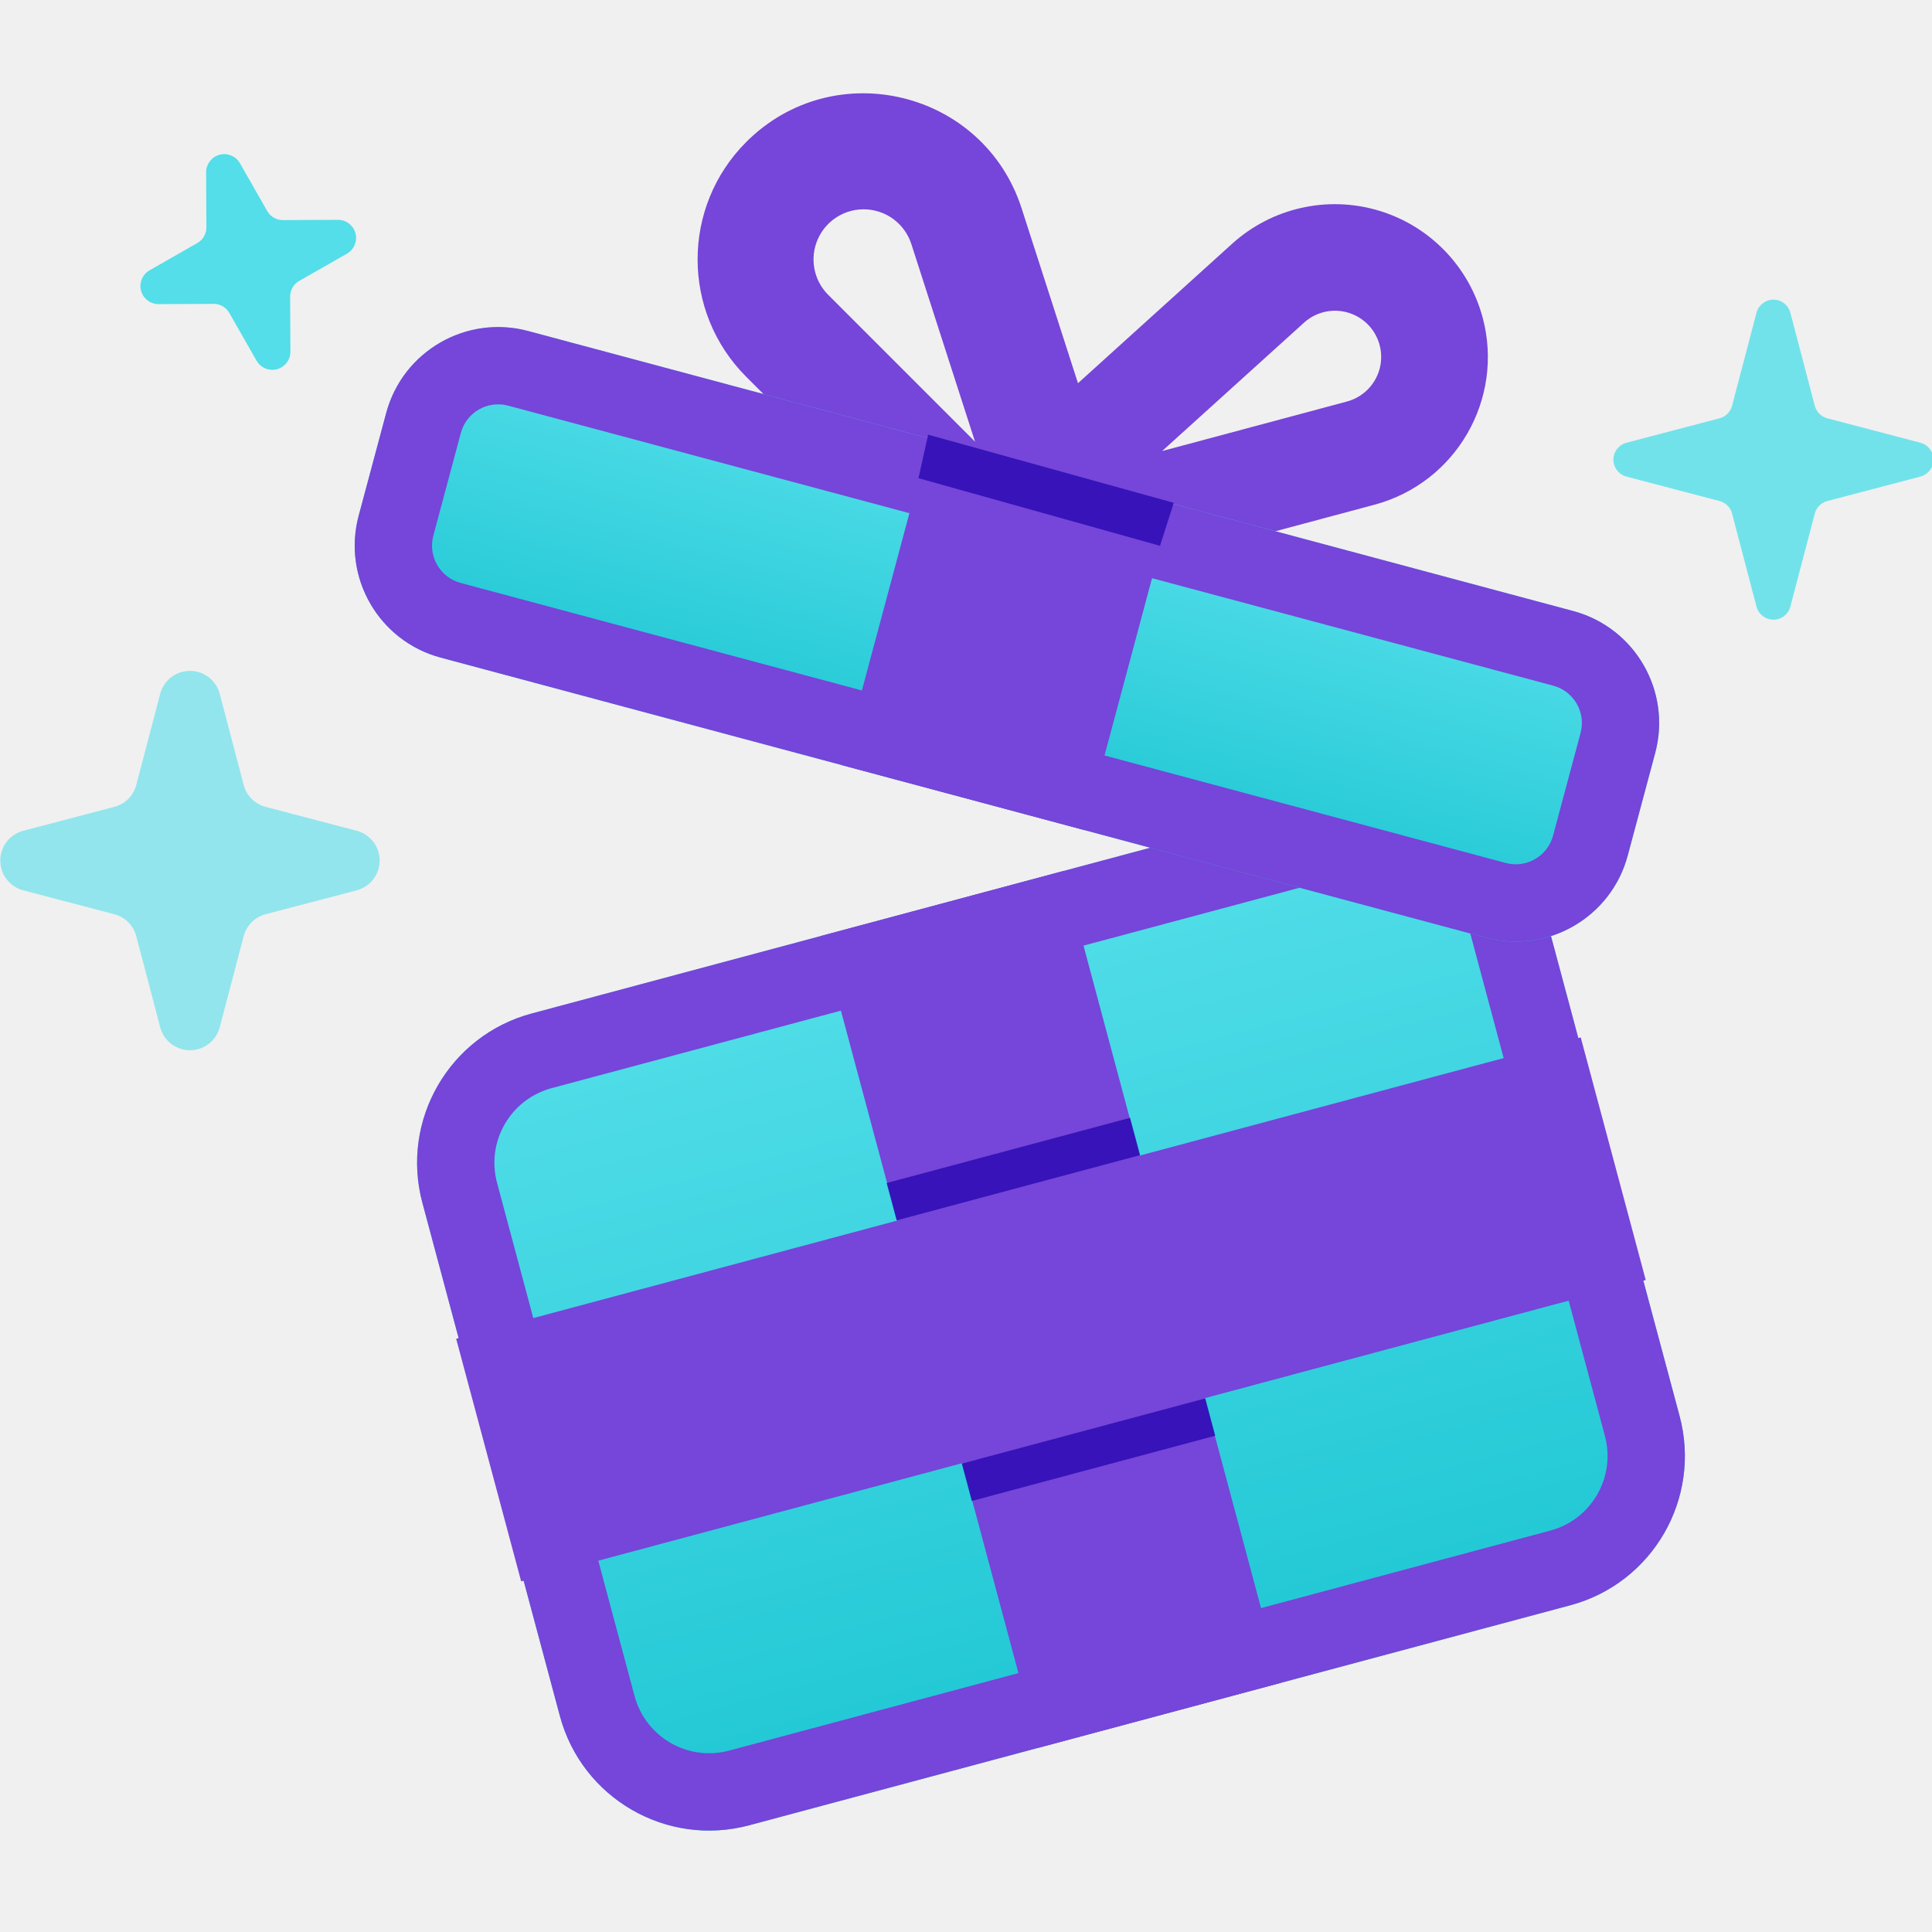
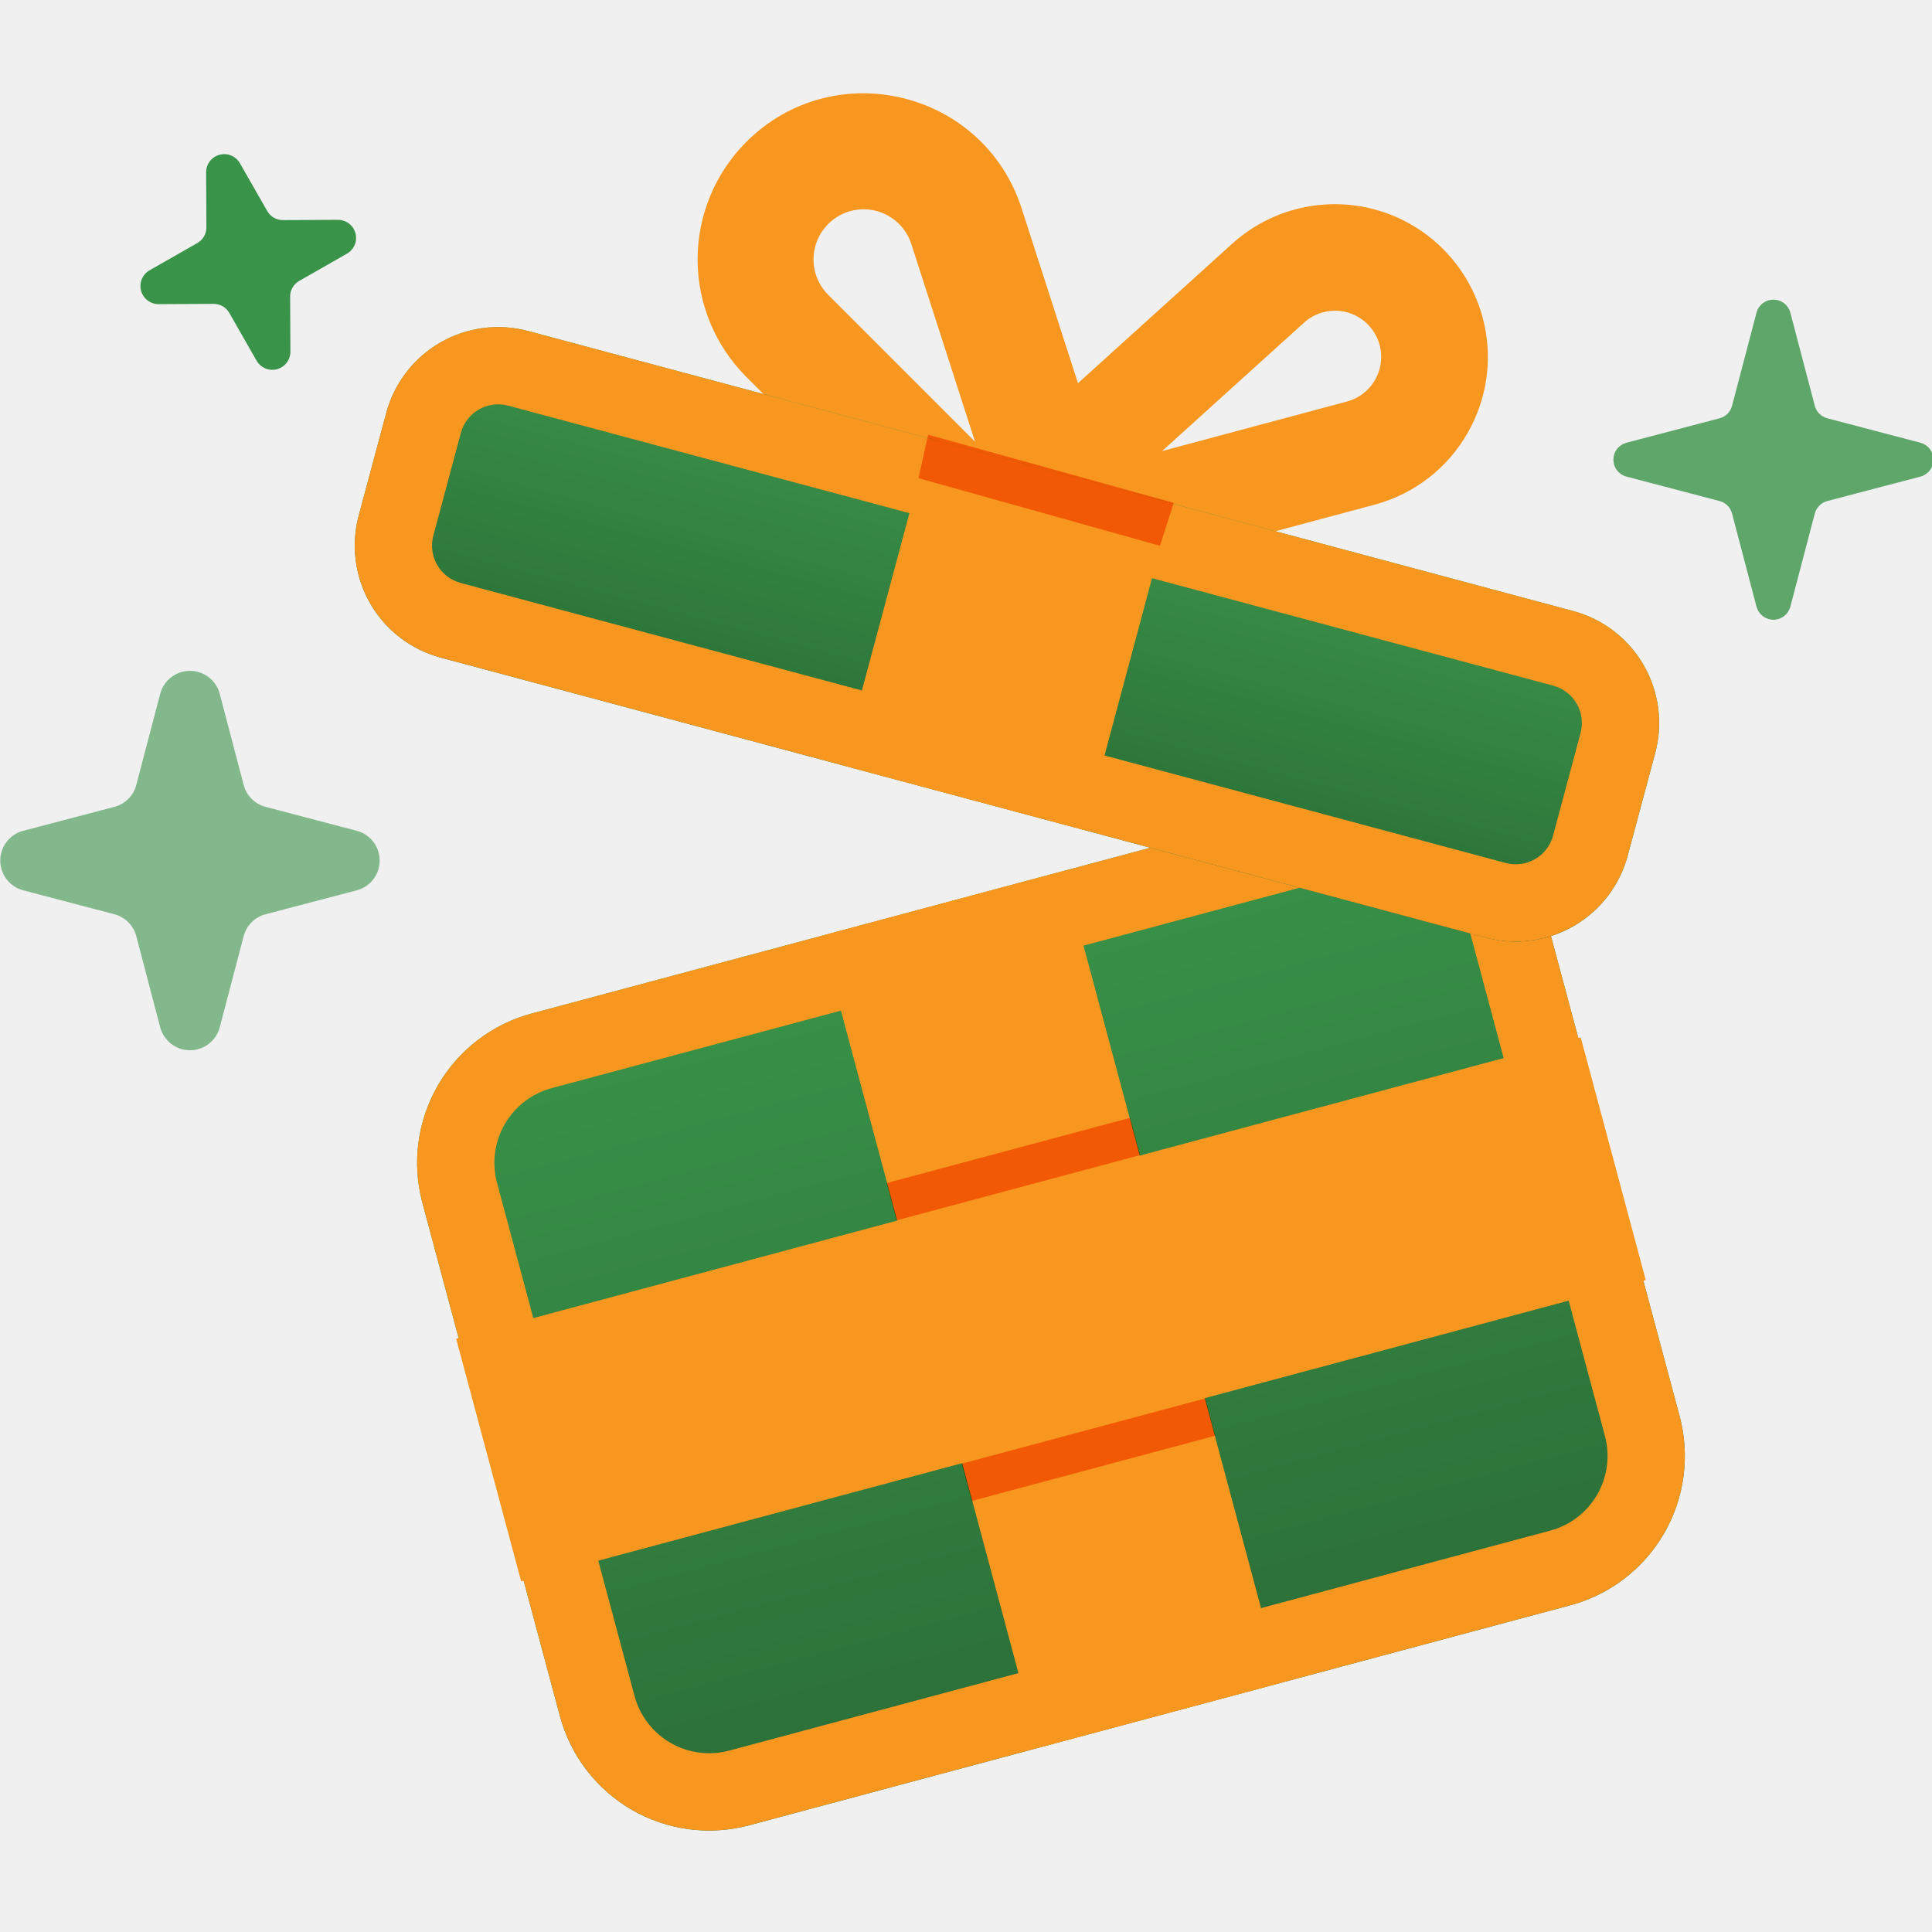
- <svg xmlns="http://www.w3.org/2000/svg" width="64" height="64" fill="none">
-   <style>.B{fill-rule:evenodd}.C{fill:#7645d9}</style>
-   <g clip-path="url(#C)">
-     <g class="B C">
-       <path d="M43.194 10.691a1.53 1.53 0 1 1 1.421 2.611l-6.119 1.64 4.698-4.25zm5.919-.177a5.07 5.07 0 0 0-8.291-2.445l-9.802 8.868c-1.46 1.321-.158 3.712 1.744 3.203l12.768-3.421c2.702-.724 4.306-3.502 3.582-6.204z" />
-       <path d="M30.189 8.084a1.66 1.66 0 1 0-2.754 1.683l4.864 4.864-2.11-6.547zm-5.469-3.38c2.908-2.908 7.862-1.712 9.124 2.202l4.403 13.66c.656 2.035-1.867 3.577-3.378 2.065L24.72 12.482a5.5 5.5 0 0 1 0-7.778z" />
+ <svg xmlns="http://www.w3.org/2000/svg" width="64" height="64" viewBox="0 0 64 64" fill="none">
+   <g clip-path="url(#clip0)">
+     <path fill-rule="evenodd" clip-rule="evenodd" d="M43.194 10.691C43.365 10.535 43.57 10.42 43.793 10.355C44.015 10.29 44.249 10.276 44.478 10.314C44.706 10.353 44.923 10.443 45.112 10.578C45.301 10.712 45.456 10.888 45.567 11.091C45.678 11.295 45.741 11.521 45.752 11.753C45.762 11.984 45.72 12.215 45.628 12.428C45.537 12.641 45.398 12.83 45.222 12.982C45.047 13.133 44.839 13.243 44.615 13.302L38.496 14.942L43.194 10.692V10.691ZM49.113 10.514C48.887 9.677 48.45 8.911 47.844 8.291C47.239 7.671 46.484 7.216 45.652 6.971C44.82 6.725 43.939 6.698 43.094 6.89C42.248 7.082 41.466 7.488 40.822 8.069L31.02 16.937C29.56 18.258 30.862 20.649 32.764 20.14L45.532 16.719C48.234 15.995 49.838 13.217 49.114 10.515L49.113 10.514Z" fill="#F89720" />
+     <path fill-rule="evenodd" clip-rule="evenodd" d="M30.189 8.084C30.112 7.845 29.982 7.627 29.808 7.445C29.634 7.264 29.422 7.124 29.186 7.037C28.951 6.95 28.699 6.917 28.449 6.941C28.199 6.965 27.958 7.046 27.744 7.177C27.529 7.308 27.348 7.486 27.212 7.697C27.076 7.908 26.991 8.148 26.961 8.397C26.931 8.646 26.958 8.899 27.04 9.137C27.123 9.374 27.258 9.589 27.435 9.767L32.299 14.631L30.189 8.084ZM24.72 4.704C27.628 1.796 32.582 2.992 33.844 6.906L38.247 20.566C38.903 22.601 36.38 24.143 34.869 22.631L24.72 12.482C23.689 11.45 23.109 10.052 23.109 8.593C23.109 7.134 23.689 5.735 24.72 4.704V4.704Z" fill="#F89720" />
+     <path opacity="0.6" d="M7.276 34.043C7.217 34.258 7.088 34.447 6.911 34.583C6.733 34.718 6.516 34.791 6.293 34.791C6.07 34.791 5.853 34.718 5.676 34.583C5.498 34.447 5.37 34.258 5.31 34.043L4.514 31.011C4.421 30.656 4.144 30.379 3.789 30.286L0.757 29.49C0.542 29.43 0.353 29.302 0.217 29.125C0.082 28.947 0.009 28.73 0.009 28.507C0.009 28.284 0.082 28.067 0.217 27.889C0.353 27.712 0.542 27.583 0.757 27.524L3.789 26.728C4.144 26.635 4.421 26.358 4.514 26.003L5.31 22.971C5.37 22.756 5.498 22.566 5.676 22.431C5.853 22.296 6.07 22.223 6.293 22.223C6.516 22.223 6.733 22.296 6.911 22.431C7.088 22.566 7.217 22.756 7.276 22.971L8.072 26.003C8.165 26.358 8.442 26.635 8.797 26.728L11.829 27.524C12.044 27.583 12.234 27.712 12.369 27.889C12.504 28.067 12.577 28.284 12.577 28.507C12.577 28.73 12.504 28.947 12.369 29.125C12.234 29.302 12.044 29.43 11.829 29.49L8.797 30.286C8.442 30.379 8.165 30.656 8.072 31.011L7.276 34.043V34.043Z" fill="#399349" />
+     <path d="M9.62 11.664C9.617 11.794 9.572 11.919 9.492 12.021C9.412 12.124 9.301 12.197 9.175 12.231C9.05 12.264 8.917 12.256 8.797 12.208C8.676 12.159 8.574 12.073 8.507 11.962L7.596 10.366C7.489 10.179 7.291 10.064 7.076 10.066L5.239 10.075C5.109 10.072 4.984 10.027 4.882 9.947C4.78 9.867 4.706 9.756 4.673 9.63C4.639 9.505 4.647 9.372 4.695 9.251C4.744 9.131 4.83 9.029 4.941 8.962L6.537 8.051C6.724 7.944 6.839 7.746 6.837 7.531L6.828 5.693C6.831 5.563 6.876 5.438 6.956 5.336C7.036 5.233 7.147 5.16 7.273 5.126C7.398 5.093 7.531 5.101 7.652 5.149C7.772 5.198 7.874 5.284 7.941 5.395L8.852 6.991C8.959 7.178 9.157 7.293 9.372 7.291L11.209 7.282C11.339 7.285 11.464 7.33 11.567 7.41C11.669 7.49 11.742 7.601 11.776 7.727C11.809 7.852 11.801 7.985 11.753 8.106C11.704 8.226 11.618 8.328 11.507 8.395L9.911 9.306C9.724 9.413 9.609 9.611 9.611 9.826L9.62 11.664V11.664Z" fill="#399349" />
+     <path opacity="0.8" d="M53.871 15.786C53.749 15.752 53.641 15.679 53.564 15.578C53.487 15.477 53.446 15.354 53.446 15.227C53.446 15.1 53.487 14.977 53.564 14.876C53.641 14.775 53.749 14.702 53.871 14.668L56.964 13.856C57.063 13.83 57.153 13.778 57.226 13.706C57.298 13.633 57.35 13.543 57.376 13.444L58.188 10.351C58.222 10.229 58.295 10.121 58.396 10.044C58.497 9.967 58.62 9.926 58.747 9.926C58.874 9.926 58.997 9.967 59.098 10.044C59.199 10.121 59.272 10.229 59.306 10.351L60.118 13.444C60.144 13.543 60.196 13.633 60.269 13.706C60.341 13.778 60.431 13.83 60.53 13.856L63.623 14.668C63.745 14.702 63.853 14.775 63.93 14.876C64.007 14.977 64.049 15.1 64.049 15.227C64.049 15.354 64.007 15.477 63.93 15.578C63.853 15.679 63.745 15.752 63.623 15.786L60.53 16.598C60.431 16.624 60.341 16.676 60.269 16.749C60.196 16.821 60.144 16.911 60.118 17.01L59.306 20.103C59.272 20.225 59.199 20.333 59.098 20.41C58.997 20.487 58.874 20.529 58.747 20.529C58.62 20.529 58.497 20.487 58.396 20.41C58.295 20.333 58.222 20.225 58.188 20.103L57.376 17.01C57.323 16.808 57.166 16.651 56.964 16.598L53.871 15.786V15.786Z" fill="#399349" />
+     <path d="M51.083 29.906C50.909 29.256 50.609 28.648 50.199 28.114C49.79 27.581 49.279 27.133 48.697 26.797C48.115 26.461 47.472 26.243 46.805 26.155C46.139 26.067 45.461 26.112 44.812 26.286L17.612 33.574C16.962 33.748 16.354 34.048 15.82 34.458C15.287 34.867 14.839 35.377 14.503 35.96C14.167 36.542 13.949 37.185 13.861 37.851C13.773 38.518 13.818 39.195 13.992 39.845L18.547 56.845C18.721 57.494 19.021 58.103 19.431 58.637C19.84 59.17 20.35 59.617 20.933 59.954C21.515 60.29 22.158 60.508 22.825 60.596C23.491 60.683 24.169 60.639 24.818 60.465L52.018 53.177C52.667 53.003 53.276 52.703 53.81 52.293C54.343 51.884 54.791 51.373 55.127 50.791C55.463 50.209 55.681 49.566 55.769 48.899C55.856 48.233 55.812 47.555 55.638 46.906L51.083 29.906V29.906Z" fill="url(#paint0_linear)" />
+     <path fill-rule="evenodd" clip-rule="evenodd" d="M18.274 36.046L45.475 28.758C46.131 28.582 46.829 28.674 47.417 29.014C48.005 29.353 48.434 29.912 48.61 30.568L53.165 47.568C53.341 48.224 53.249 48.922 52.909 49.51C52.57 50.098 52.011 50.527 51.355 50.703L24.155 57.991C23.499 58.166 22.8 58.075 22.213 57.735C21.625 57.396 21.196 56.837 21.02 56.181L16.465 39.181C16.289 38.525 16.381 37.827 16.721 37.239C17.06 36.651 17.619 36.222 18.275 36.046H18.274ZM44.812 26.285C45.461 26.111 46.139 26.066 46.805 26.154C47.472 26.242 48.115 26.46 48.697 26.796C49.279 27.132 49.79 27.58 50.199 28.113C50.609 28.647 50.909 29.256 51.083 29.905L55.638 46.905C55.812 47.554 55.856 48.232 55.769 48.898C55.681 49.565 55.463 50.208 55.127 50.79C54.791 51.373 54.343 51.883 53.81 52.292C53.276 52.702 52.667 53.002 52.018 53.176L24.818 60.464C24.169 60.638 23.491 60.682 22.825 60.595C22.158 60.507 21.515 60.289 20.933 59.953C20.35 59.617 19.84 59.169 19.431 58.636C19.021 58.102 18.721 57.493 18.547 56.844L13.992 39.844C13.818 39.194 13.773 38.517 13.861 37.85C13.949 37.184 14.167 36.541 14.503 35.959C14.839 35.376 15.287 34.866 15.82 34.457C16.354 34.047 16.962 33.747 17.612 33.573L44.812 26.285Z" fill="#F89720" />
+     <path d="M35.23 28.853L27.194 31.006L34.4 57.897L42.436 55.744L35.23 28.853Z" fill="#F89720" />
+     <path d="M54.517 42.402L52.364 34.366L15.111 44.348L17.264 52.384L54.517 42.402Z" fill="#F89720" />
+     <g style="mix-blend-mode:multiply">
+       <g style="mix-blend-mode:multiply">
+         <path fill-rule="evenodd" clip-rule="evenodd" d="M39.926 46.324L31.861 48.485L32.192 49.721L40.257 47.56L39.926 46.324ZM29.702 40.426L37.767 38.265L37.436 37.029L29.371 39.19L29.702 40.426Z" fill="#F89720" />
+       </g>
    </g>
-     <g fill="#53dee9">
-       <path d="M7.276 34.043a1.02 1.02 0 0 1-1.966 0l-.796-3.032c-.093-.355-.37-.632-.725-.725l-3.032-.796a1.02 1.02 0 0 1 0-1.966l3.032-.796c.355-.093.632-.37.725-.725l.796-3.032a1.02 1.02 0 0 1 1.966 0l.796 3.032c.093.355.37.632.725.725l3.032.796a1.02 1.02 0 0 1 0 1.966l-3.032.796c-.355.093-.632.37-.725.725l-.796 3.032z" opacity=".6" />
-       <path d="M9.62 11.664a.6.6 0 0 1-1.113.298l-.911-1.596c-.107-.187-.305-.302-.52-.3l-1.837.009a.6.6 0 0 1-.298-1.113l1.596-.911c.187-.107.302-.305.3-.52l-.009-1.838a.6.6 0 0 1 1.113-.298l.911 1.596c.107.187.305.302.52.3l1.837-.009a.6.6 0 0 1 .298 1.113l-1.596.911c-.187.107-.302.305-.3.52l.009 1.838z" />
-       <path d="M53.871 15.786a.58.58 0 0 1 0-1.118l3.093-.812a.58.58 0 0 0 .412-.412l.812-3.093a.58.58 0 0 1 1.118 0l.812 3.093a.58.58 0 0 0 .412.412l3.093.812a.58.58 0 0 1 0 1.118l-3.093.812a.58.58 0 0 0-.412.412l-.812 3.093a.58.58 0 0 1-1.118 0l-.812-3.093c-.053-.202-.21-.359-.412-.412l-3.093-.812z" opacity=".8" />
-     </g>
-     <path fill="url(#A)" d="M51.083 29.906a5.12 5.12 0 0 0-6.271-3.62l-27.2 7.288a5.12 5.12 0 0 0-3.62 6.271l4.555 17a5.12 5.12 0 0 0 6.271 3.62l27.2-7.288a5.12 5.12 0 0 0 3.62-6.271l-4.555-17z" />
-     <g class="C">
-       <path d="M18.274 36.046l27.201-7.288a2.56 2.56 0 0 1 3.135 1.81l4.555 17a2.56 2.56 0 0 1-1.81 3.135l-27.2 7.288a2.56 2.56 0 0 1-3.135-1.81l-4.555-17a2.56 2.56 0 0 1 1.81-3.135zm26.538-9.761a5.12 5.12 0 0 1 6.271 3.62l4.555 17a5.12 5.12 0 0 1-3.62 6.271l-27.2 7.288a5.12 5.12 0 0 1-6.271-3.62l-4.555-17a5.12 5.12 0 0 1 3.62-6.271l27.2-7.288z" class="B" />
-       <path d="M35.23 28.853l-8.036 2.153 7.206 26.891 8.036-2.153-7.206-26.891z" />
-       <path d="M54.517 42.402l-2.153-8.036-37.253 9.982 2.153 8.036 37.253-9.982z" />
-     </g>
-     <g style="mix-blend-mode:multiply" class="B C">
-       <path d="M39.926 46.324l-8.065 2.161.331 1.236 8.065-2.161-.331-1.236zm-10.224-5.898l8.065-2.161-.331-1.236-8.065 2.161.331 1.236z" />
-     </g>
-     <path fill="url(#B)" d="M54.831 24.945a3.84 3.84 0 0 0-2.715-4.703l-34.619-9.276a3.84 3.84 0 0 0-4.703 2.715l-.911 3.4a3.84 3.84 0 0 0 2.715 4.703l34.619 9.276a3.84 3.84 0 0 0 4.703-2.715l.911-3.4z" />
-     <g class="C">
-       <path d="M16.834 13.438l34.619 9.276a1.28 1.28 0 0 1 .905 1.568l-.911 3.4a1.28 1.28 0 0 1-1.568.905L15.26 19.311a1.28 1.28 0 0 1-.905-1.568l.911-3.4a1.28 1.28 0 0 1 1.568-.905zm35.281 6.803a3.84 3.84 0 0 1 2.715 4.703l-.911 3.4a3.84 3.84 0 0 1-4.703 2.715l-34.619-9.276a3.84 3.84 0 0 1-2.715-4.703l.911-3.4a3.84 3.84 0 0 1 4.703-2.715l34.619 9.276z" class="B" />
-       <path d="M38.824 16.68l-8.036-2.153-2.899 10.818 8.037 2.153 2.899-10.818z" />
-     </g>
-     <g style="mix-blend-mode:multiply" class="B C">
-       <path d="M38.426 18.08l-8-2.24.32-1.44 8.136 2.257-.456 1.423z" />
+     <path d="M54.831 24.945C55.095 23.961 54.957 22.913 54.447 22.031C53.938 21.149 53.1 20.506 52.116 20.242L17.497 10.966C16.513 10.702 15.465 10.84 14.583 11.349C13.701 11.858 13.058 12.697 12.794 13.681L11.883 17.081C11.62 18.064 11.757 19.113 12.267 19.995C12.776 20.877 13.614 21.52 14.598 21.784L49.217 31.06C50.201 31.323 51.249 31.186 52.131 30.676C53.013 30.167 53.656 29.328 53.92 28.345L54.831 24.945Z" fill="url(#paint1_linear)" />
+     <path fill-rule="evenodd" clip-rule="evenodd" d="M16.834 13.438L51.453 22.714C51.615 22.757 51.768 22.832 51.901 22.935C52.034 23.037 52.146 23.165 52.23 23.31C52.314 23.456 52.369 23.617 52.391 23.783C52.413 23.95 52.402 24.119 52.358 24.282L51.447 27.682C51.404 27.844 51.328 27.997 51.226 28.13C51.124 28.263 50.996 28.375 50.851 28.459C50.705 28.543 50.544 28.598 50.377 28.62C50.211 28.642 50.041 28.63 49.879 28.587L15.26 19.311C15.098 19.267 14.945 19.192 14.812 19.09C14.679 18.988 14.567 18.86 14.483 18.714C14.399 18.569 14.344 18.408 14.322 18.241C14.3 18.075 14.312 17.905 14.355 17.743L15.266 14.343C15.31 14.181 15.385 14.028 15.487 13.895C15.589 13.761 15.717 13.65 15.863 13.566C16.008 13.482 16.169 13.427 16.336 13.405C16.502 13.383 16.672 13.394 16.834 13.438ZM52.115 20.241C53.099 20.505 53.937 21.148 54.447 22.03C54.956 22.912 55.094 23.96 54.83 24.944L53.919 28.344C53.655 29.328 53.012 30.166 52.13 30.675C51.248 31.184 50.2 31.322 49.216 31.059L14.597 21.783C13.613 21.519 12.775 20.876 12.266 19.994C11.757 19.112 11.618 18.064 11.882 17.08L12.793 13.68C13.057 12.696 13.7 11.857 14.582 11.348C15.464 10.839 16.512 10.701 17.496 10.965L52.115 20.241Z" fill="#F89720" />
+     <path d="M38.824 16.68L30.788 14.527L27.889 25.345L35.926 27.498L38.825 16.68H38.824Z" fill="#F89720" />
+     <g style="mix-blend-mode:multiply">
+       <g style="mix-blend-mode:multiply">
+         <path fill-rule="evenodd" clip-rule="evenodd" d="M38.426 18.08L30.426 15.84L30.746 14.4L38.882 16.657L38.426 18.08Z" fill="#F89720" />
+       </g>
    </g>
  </g>
  <defs>
-     <linearGradient id="A" x1="31.212" x2="38.417" y1="29.929" y2="56.821" gradientUnits="userSpaceOnUse">
-       <stop stop-color="#53dee9" />
-       <stop offset="1" stop-color="#1fc7d4" />
+     <linearGradient id="paint0_linear" x1="31.212" y1="29.929" x2="38.417" y2="56.821" gradientUnits="userSpaceOnUse">
+       <stop stop-color="#399349" />
+       <stop offset="1" stop-color="#2B6E37" />
    </linearGradient>
-     <linearGradient id="B" x1="34.806" x2="31.907" y1="15.604" y2="26.422" gradientUnits="userSpaceOnUse">
-       <stop stop-color="#53dee9" />
-       <stop offset="1" stop-color="#1fc7d4" />
+     <linearGradient id="paint1_linear" x1="34.806" y1="15.604" x2="31.907" y2="26.422" gradientUnits="userSpaceOnUse">
+       <stop stop-color="#399349" />
+       <stop offset="1" stop-color="#2B6E37" />
    </linearGradient>
-     <clipPath id="C">
-       <path fill="#fff" d="M0 0h64v64H0z" />
+     <clipPath id="clip0">
+       <rect width="64" height="64" fill="white" />
    </clipPath>
  </defs>
</svg>
